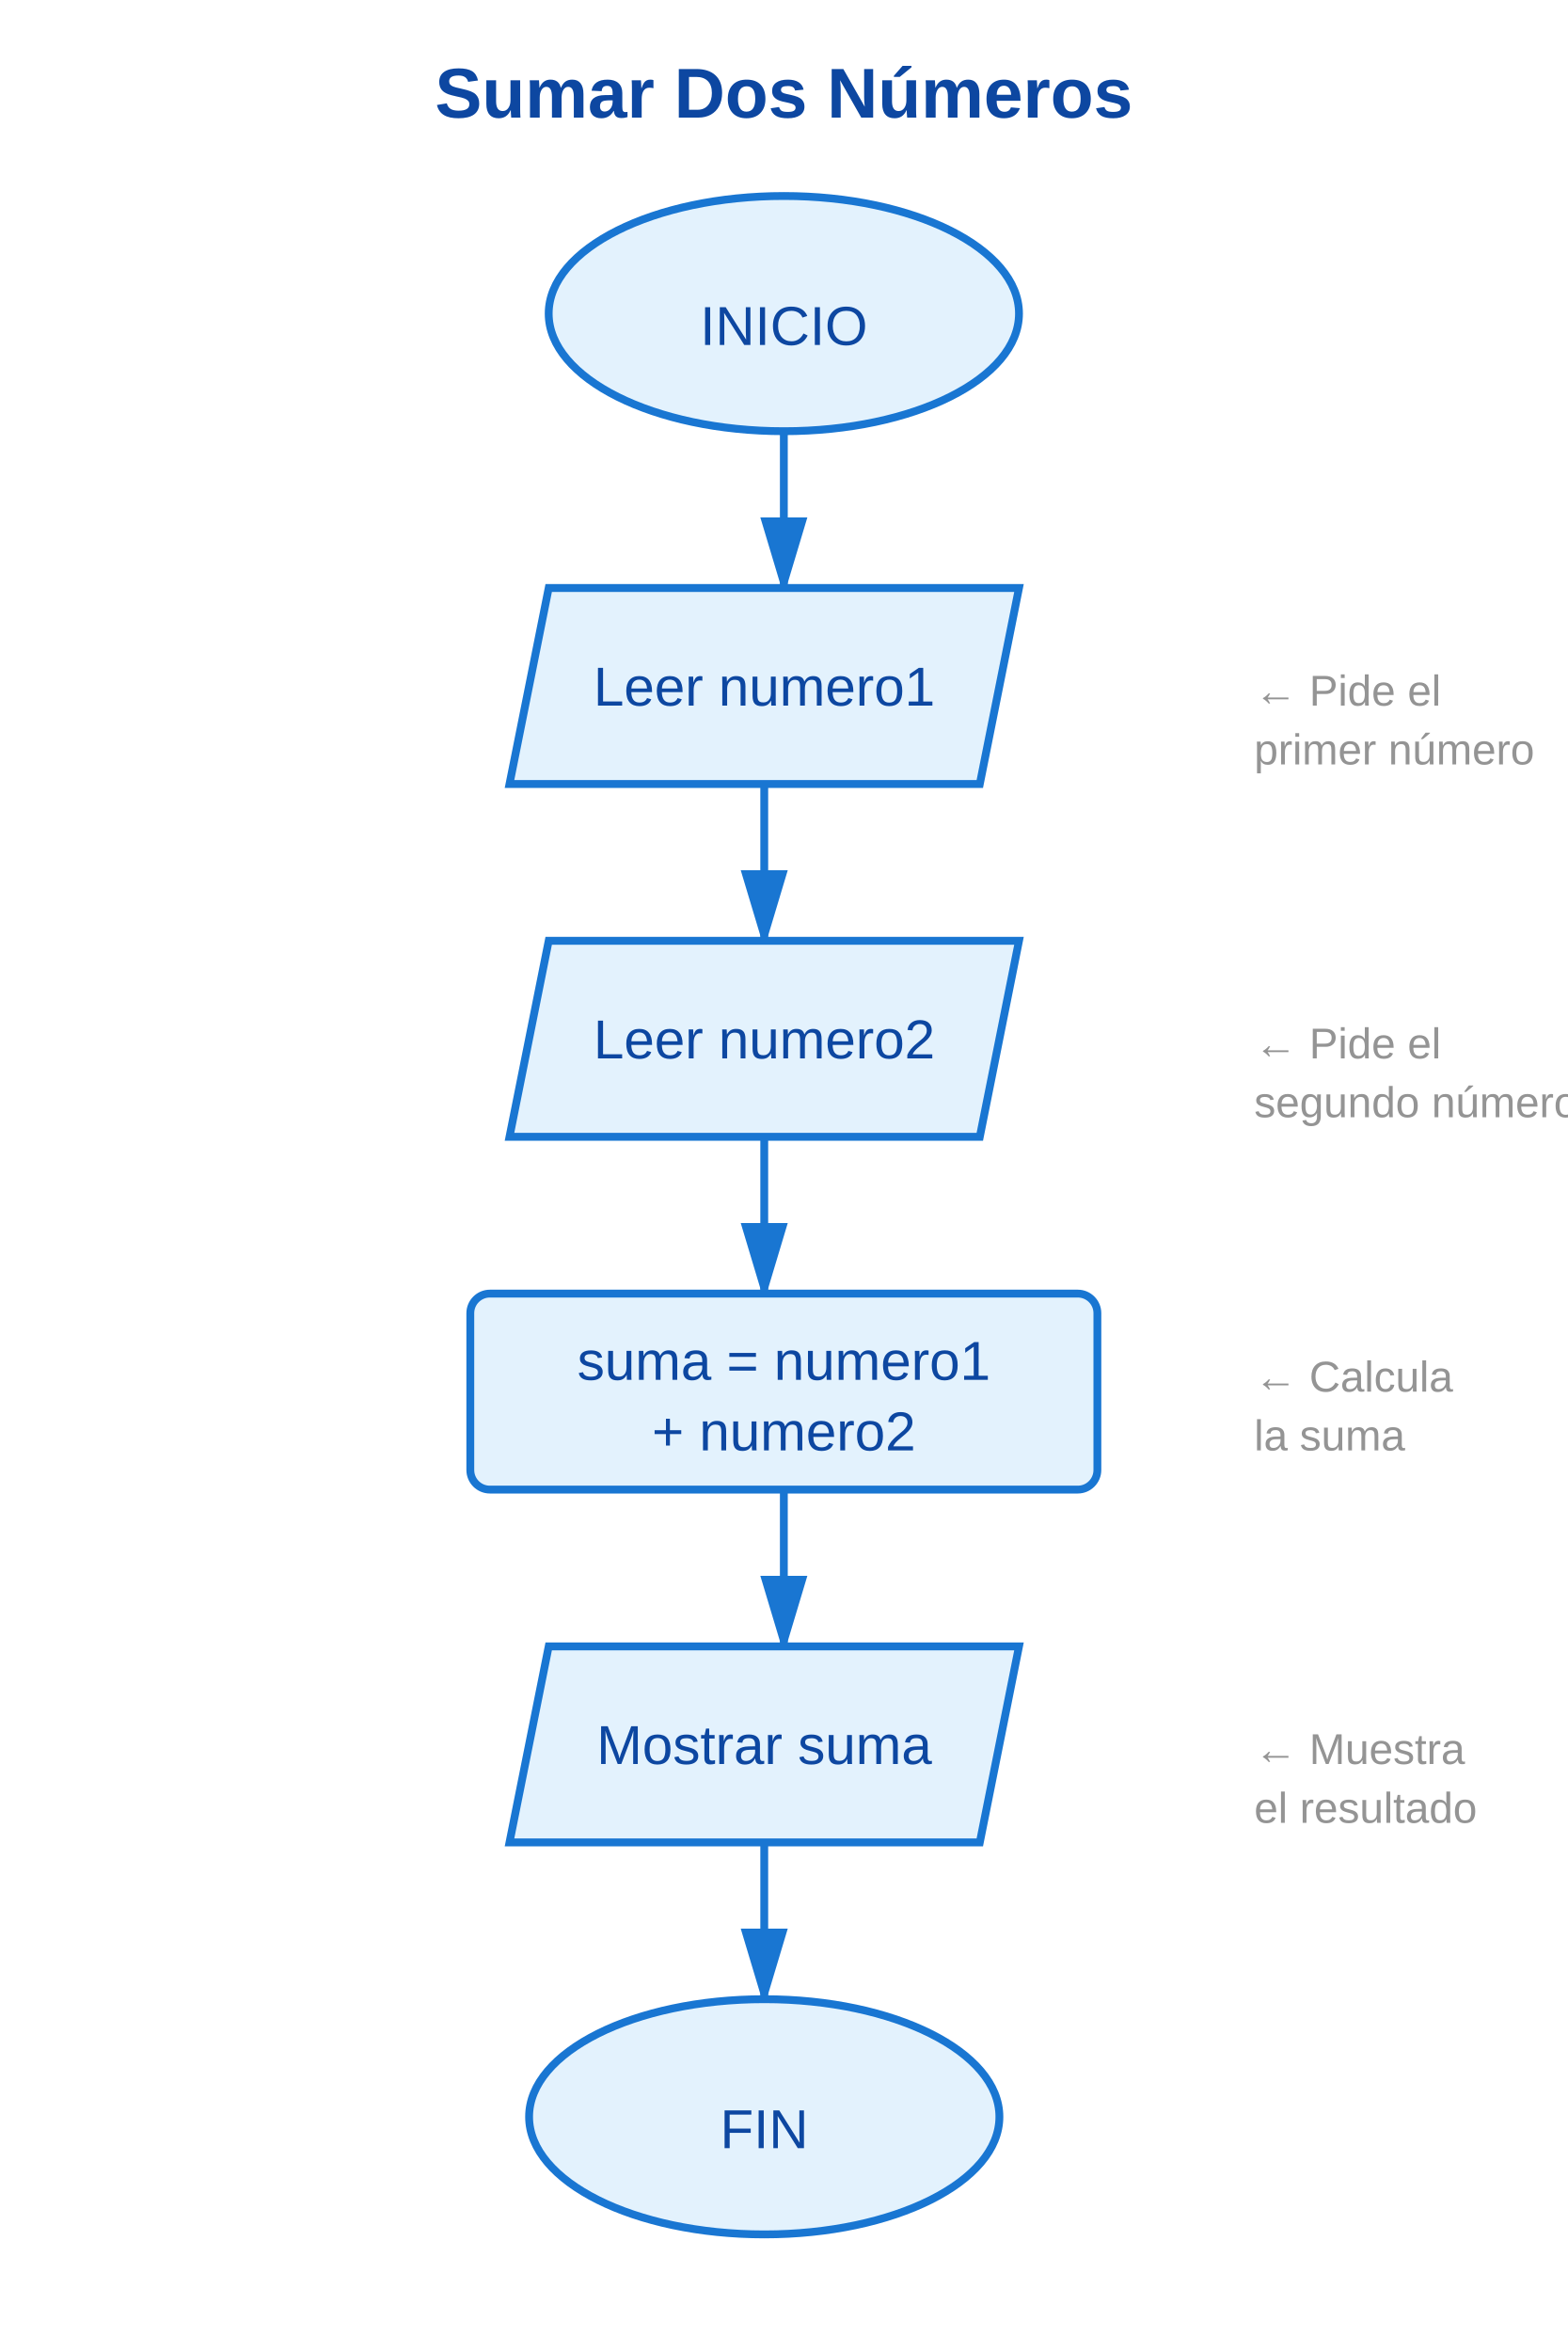
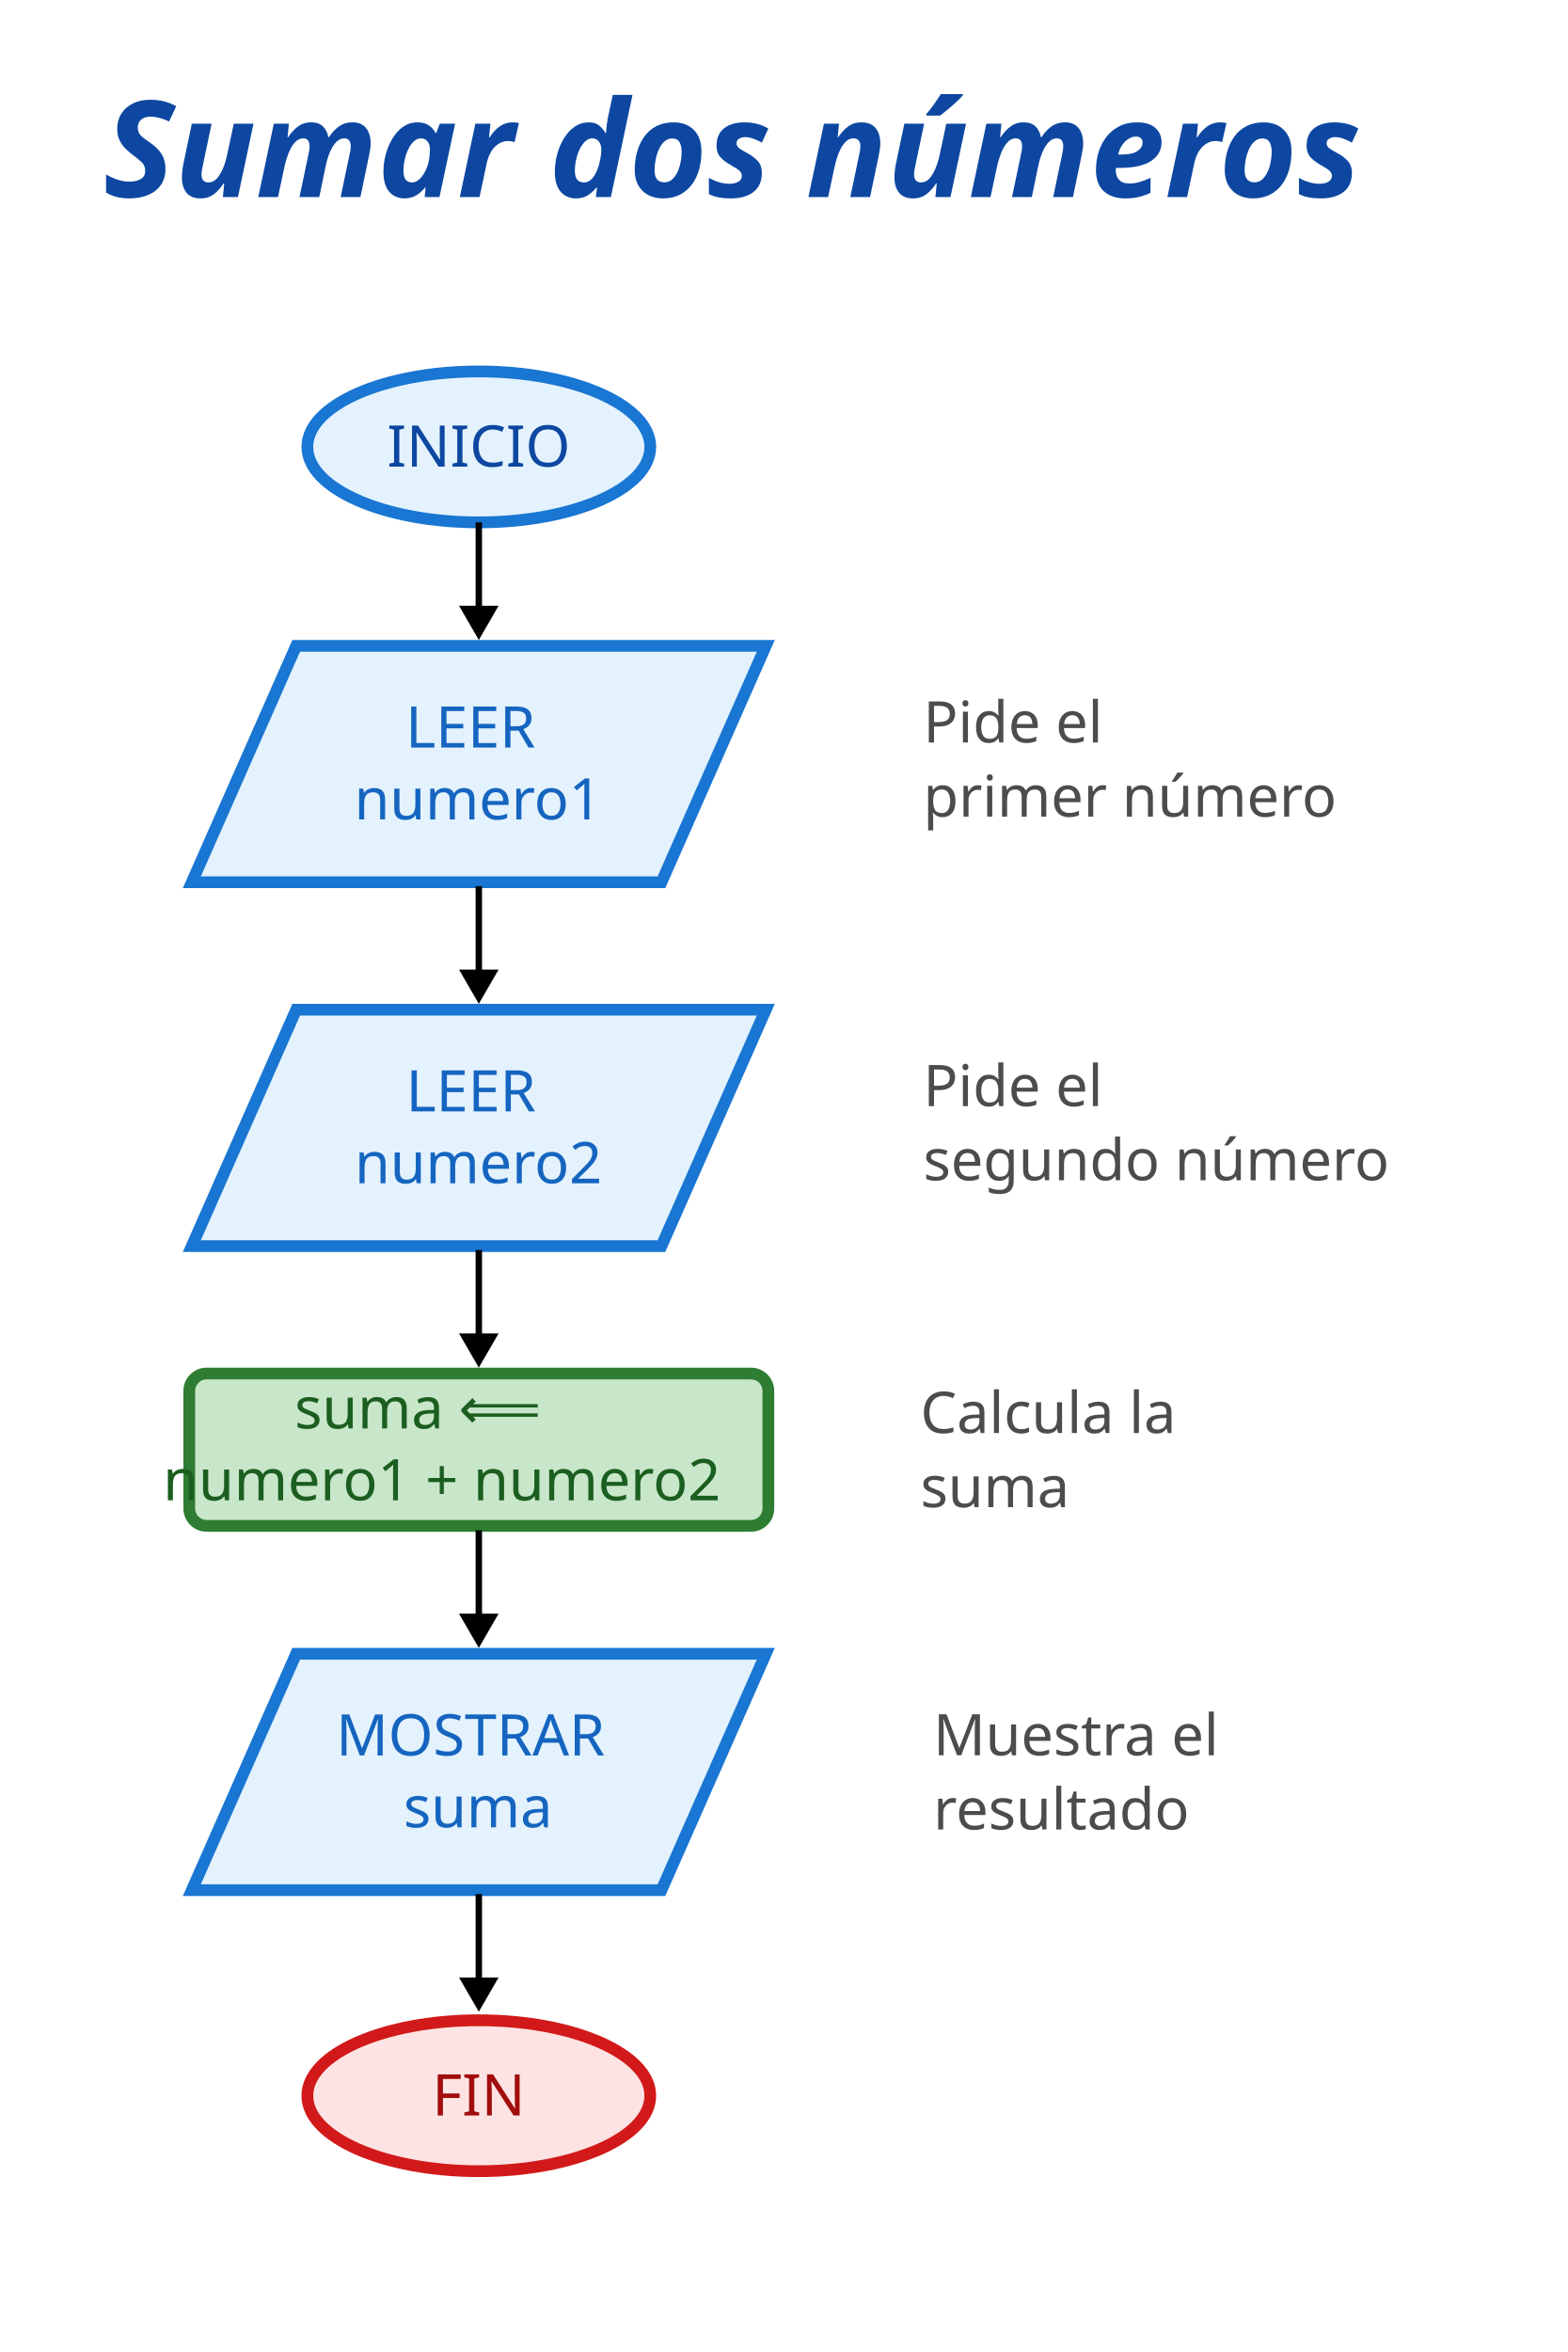
- <svg xmlns="http://www.w3.org/2000/svg" width="400" height="600" viewBox="0 0 400 600">
-   <defs>
-     <style>
+ <svg xmlns="http://www.w3.org/2000/svg" width="400" height="600" viewBox="0 0 400 600" version="1.1" id="svg16">
+   <defs id="defs1">
+     <rect x="233.85" y="155.185" width="78.665" height="44.338" id="rect7" />
+     <style id="style1">
      .box { fill: #e3f2fd; stroke: #1976d2; stroke-width: 2; }
      .text { font-family: 'Arial', sans-serif; font-size: 14px; fill: #0d47a1; text-anchor: middle; }
      .title { font-family: 'Arial', sans-serif; font-size: 18px; font-weight: bold; fill: #0d47a1; text-anchor: middle; }
    </style>
    <marker id="arrow" markerWidth="10" markerHeight="10" refX="9" refY="3" orient="auto">
-       <polygon points="0 0, 10 3, 0 6" fill="#1976d2" />
+       <polygon points="0 0, 10 3, 0 6" fill="#1976d2" id="polygon1" />
+     </marker>
+     <marker style="overflow:visible" id="Triangle" refX="0" refY="0" orient="auto-start-reverse" markerWidth="1" markerHeight="1" viewBox="0 0 1 1" preserveAspectRatio="xMidYMid">
+       <path transform="scale(0.5)" style="fill:context-stroke;fill-rule:evenodd;stroke:context-stroke;stroke-width:1pt" d="M 5.77,0 -2.88,5 V -5 Z" id="path135" />
+     </marker>
+     <marker style="overflow:visible" id="Triangle-5" refX="0" refY="0" orient="auto-start-reverse" markerWidth="1" markerHeight="1" viewBox="0 0 1 1" preserveAspectRatio="xMidYMid">
+       <path transform="scale(0.5)" style="fill:context-stroke;fill-rule:evenodd;stroke:context-stroke;stroke-width:1pt" d="M 5.77,0 -2.88,5 V -5 Z" id="path135-6" />
+     </marker>
+     <marker style="overflow:visible" id="Triangle-9" refX="0" refY="0" orient="auto-start-reverse" markerWidth="1" markerHeight="1" viewBox="0 0 1 1" preserveAspectRatio="xMidYMid">
+       <path transform="scale(0.5)" style="fill:context-stroke;fill-rule:evenodd;stroke:context-stroke;stroke-width:1pt" d="M 5.77,0 -2.88,5 V -5 Z" id="path135-1" />
+     </marker>
+     <marker style="overflow:visible" id="Triangle-3" refX="0" refY="0" orient="auto-start-reverse" markerWidth="1" markerHeight="1" viewBox="0 0 1 1" preserveAspectRatio="xMidYMid">
+       <path transform="scale(0.5)" style="fill:context-stroke;fill-rule:evenodd;stroke:context-stroke;stroke-width:1pt" d="M 5.77,0 -2.88,5 V -5 Z" id="path135-60" />
+     </marker>
+     <marker style="overflow:visible" id="Triangle-3-2" refX="0" refY="0" orient="auto-start-reverse" markerWidth="1" markerHeight="1" viewBox="0 0 1 1" preserveAspectRatio="xMidYMid">
+       <path transform="scale(0.5)" style="fill:context-stroke;fill-rule:evenodd;stroke:context-stroke;stroke-width:1pt" d="M 5.77,0 -2.88,5 V -5 Z" id="path135-60-0" />
    </marker>
  </defs>
-   <text x="200" y="30" class="title">Sumar Dos Números</text>
-   <ellipse cx="200" cy="80" rx="60" ry="30" class="box" />
-   <text x="200" y="88" class="text">INICIO</text>
-   <line x1="200" y1="110" x2="200" y2="150" stroke="#1976d2" stroke-width="2" marker-end="url(#arrow)" />
-   <path d="M 140,150 L 260,150 L 250,200 L 130,200 Z" class="box" />
-   <text x="195" y="180" class="text">Leer numero1</text>
-   <line x1="195" y1="200" x2="195" y2="240" stroke="#1976d2" stroke-width="2" marker-end="url(#arrow)" />
-   <path d="M 140,240 L 260,240 L 250,290 L 130,290 Z" class="box" />
-   <text x="195" y="270" class="text">Leer numero2</text>
-   <line x1="195" y1="290" x2="195" y2="330" stroke="#1976d2" stroke-width="2" marker-end="url(#arrow)" />
-   <rect x="120" y="330" width="160" height="50" rx="5" class="box" />
-   <text x="200" y="352" class="text">suma = numero1</text>
-   <text x="200" y="370" class="text">+ numero2</text>
-   <line x1="200" y1="380" x2="200" y2="420" stroke="#1976d2" stroke-width="2" marker-end="url(#arrow)" />
-   <path d="M 140,420 L 260,420 L 250,470 L 130,470 Z" class="box" />
-   <text x="195" y="450" class="text">Mostrar suma</text>
-   <line x1="195" y1="470" x2="195" y2="510" stroke="#1976d2" stroke-width="2" marker-end="url(#arrow)" />
-   <ellipse cx="195" cy="540" rx="60" ry="30" class="box" />
-   <text x="195" y="548" class="text">FIN</text>
-   <g opacity="0.7">
-     <text x="320" y="180" font-family="Arial" font-size="11" fill="#666">← Pide el</text>
-     <text x="320" y="195" font-family="Arial" font-size="11" fill="#666">primer número</text>
-     <text x="320" y="270" font-family="Arial" font-size="11" fill="#666">← Pide el</text>
-     <text x="320" y="285" font-family="Arial" font-size="11" fill="#666">segundo número</text>
-     <text x="320" y="355" font-family="Arial" font-size="11" fill="#666">← Calcula</text>
-     <text x="320" y="370" font-family="Arial" font-size="11" fill="#666">la suma</text>
-     <text x="320" y="450" font-family="Arial" font-size="11" fill="#666">← Muestra</text>
-     <text x="320" y="465" font-family="Arial" font-size="11" fill="#666">el resultado</text>
+   <text xml:space="preserve" id="text7" style="font-size:14.667px;line-height:normal;font-family:'DIN Next Rounded LT Pro';-inkscape-font-specification:'DIN Next Rounded LT Pro, Normal';text-align:center;text-decoration-color:#000000;writing-mode:lr-tb;direction:ltr;white-space:pre;shape-inside:url(#rect7);display:inline;opacity:0.7;fill:#000000;fill-opacity:1;stroke:none;stroke-width:1.969;stroke-linejoin:bevel;stroke-miterlimit:4.4" />
+   <text xml:space="preserve" style="font-style:italic;font-variant:normal;font-weight:900;font-stretch:normal;font-size:34.303px;line-height:normal;font-family:Chivo;-inkscape-font-specification:'Chivo, Heavy Italic';font-variant-ligatures:normal;font-variant-caps:normal;font-variant-numeric:normal;font-variant-east-asian:normal;text-align:center;text-decoration-color:#000000;writing-mode:lr-tb;direction:ltr;text-anchor:middle;fill:#0d47a1;stroke-width:0.352;stroke-linejoin:bevel;stroke-miterlimit:4.4" x="200.206" y="50.276" id="text30">
+     <tspan id="tspan30" x="200.206" y="50.276" style="font-style:italic;font-variant:normal;font-weight:900;font-stretch:normal;font-size:34.303px;font-family:Chivo;-inkscape-font-specification:'Chivo, Heavy Italic';font-variant-ligatures:normal;font-variant-caps:normal;font-variant-numeric:normal;font-variant-east-asian:normal;stroke-width:0.352">Sumar dos números</tspan>
+   </text>
+   <g id="g22" transform="translate(16.68409,18.01245)">
+     <text xml:space="preserve" style="font-size:14.667px;line-height:normal;font-family:'DIN Next Rounded LT Pro';-inkscape-font-specification:'DIN Next Rounded LT Pro, Normal';text-align:start;text-decoration-color:#000000;writing-mode:lr-tb;direction:ltr;text-anchor:start;opacity:0.7;fill:#000000;fill-opacity:1;stroke:none;stroke-width:2.9;stroke-linejoin:bevel;stroke-miterlimit:4.4" x="218.885" y="171.396" id="text6">
+       <tspan id="tspan6" x="218.885" y="171.396" style="font-style:normal;font-variant:normal;font-weight:normal;font-stretch:normal;font-size:14.667px;font-family:Chivo;-inkscape-font-specification:Chivo;text-align:start;text-anchor:start;stroke-width:2.9">Pide el</tspan>
+       <tspan x="218.885" y="190.315" style="font-style:normal;font-variant:normal;font-weight:normal;font-stretch:normal;font-size:14.667px;font-family:Chivo;-inkscape-font-specification:Chivo;text-align:start;text-anchor:start;stroke-width:2.9" id="tspan8">primer número</tspan>
+     </text>
+     <text xml:space="preserve" style="font-size:14.667px;line-height:normal;font-family:'DIN Next Rounded LT Pro';-inkscape-font-specification:'DIN Next Rounded LT Pro, Normal';text-align:start;text-decoration-color:#000000;writing-mode:lr-tb;direction:ltr;text-anchor:start;opacity:0.7;fill:#000000;fill-opacity:1;stroke:none;stroke-width:2.9;stroke-linejoin:bevel;stroke-miterlimit:4.4" x="218.885" y="264.158" id="text17">
+       <tspan id="tspan9" x="218.885" y="264.158" style="font-style:normal;font-variant:normal;font-weight:normal;font-stretch:normal;font-size:14.667px;font-family:Chivo;-inkscape-font-specification:Chivo;text-align:start;text-anchor:start;stroke-width:2.9">Pide el</tspan>
+       <tspan x="218.885" y="283.076" style="font-style:normal;font-variant:normal;font-weight:normal;font-stretch:normal;font-size:14.667px;font-family:Chivo;-inkscape-font-specification:Chivo;text-align:start;text-anchor:start;stroke-width:2.9" id="tspan10">segundo número</tspan>
+     </text>
+     <text xml:space="preserve" style="font-size:14.667px;line-height:normal;font-family:'DIN Next Rounded LT Pro';-inkscape-font-specification:'DIN Next Rounded LT Pro, Normal';text-align:start;text-decoration-color:#000000;writing-mode:lr-tb;direction:ltr;text-anchor:start;opacity:0.7;fill:#000000;fill-opacity:1;stroke:none;stroke-width:2.9;stroke-linejoin:bevel;stroke-miterlimit:4.4" x="218.17" y="347.554" id="text18">
+       <tspan x="218.17" y="347.554" style="font-style:normal;font-variant:normal;font-weight:normal;font-stretch:normal;font-size:14.667px;font-family:Chivo;-inkscape-font-specification:Chivo;text-align:start;text-anchor:start;stroke-width:2.9" id="tspan18">Calcula la</tspan>
+       <tspan x="218.17" y="366.473" style="font-style:normal;font-variant:normal;font-weight:normal;font-stretch:normal;font-size:14.667px;font-family:Chivo;-inkscape-font-specification:Chivo;text-align:start;text-anchor:start;stroke-width:2.9" id="tspan19">suma</tspan>
+     </text>
+     <text xml:space="preserve" style="font-size:14.667px;line-height:normal;font-family:'DIN Next Rounded LT Pro';-inkscape-font-specification:'DIN Next Rounded LT Pro, Normal';text-align:start;text-decoration-color:#000000;writing-mode:lr-tb;direction:ltr;text-anchor:start;opacity:0.7;fill:#000000;fill-opacity:1;stroke:none;stroke-width:2.9;stroke-linejoin:bevel;stroke-miterlimit:4.4" x="221.455" y="429.769" id="text21">
+       <tspan x="221.455" y="429.769" style="font-style:normal;font-variant:normal;font-weight:normal;font-stretch:normal;font-size:14.667px;font-family:Chivo;-inkscape-font-specification:Chivo;text-align:start;text-anchor:start;stroke-width:2.9" id="tspan21">Muestra el</tspan>
+       <tspan x="221.455" y="448.687" style="font-style:normal;font-variant:normal;font-weight:normal;font-stretch:normal;font-size:14.667px;font-family:Chivo;-inkscape-font-specification:Chivo;text-align:start;text-anchor:start;stroke-width:2.9" id="tspan22">resultado</tspan>
+     </text>
+     <path d="M 58.888,146.751 H 178.71 l -26.627,60.303 H 32.261 Z" class="symbol-box" id="path9" style="fill:#e3f2fd;stroke:#1976d2;stroke-width:3;stroke-dasharray:none" />
+     <text x="105.273" y="172.693" class="symbol-text" id="text10-5" style="font-size:14.667px;font-family:Chivo, sans-serif;text-anchor:middle;fill:#1565c0">
+       <tspan id="tspan23" x="105.273" y="172.693">LEER</tspan>
+       <tspan id="tspan24" x="105.273" y="191.027">numero1</tspan>
+     </text>
+     <path style="fill:#000000;fill-opacity:1;stroke:#000000;stroke-width:1.639;stroke-linejoin:bevel;stroke-miterlimit:4.4;stroke-dasharray:none;stroke-opacity:1;marker-end:url(#Triangle)" d="m 105.486,208.056 v 24.186" id="path41" />
+     <path d="M 58.888,239.564 H 178.71 l -26.627,60.303 H 32.261 Z" class="symbol-box" id="path9-6" style="fill:#e3f2fd;stroke:#1976d2;stroke-width:3;stroke-dasharray:none" />
+     <text x="105.376" y="265.506" class="symbol-text" id="text10-5-1" style="font-size:14.667px;font-family:Chivo, sans-serif;text-anchor:middle;fill:#1565c0">
+       <tspan id="tspan25" x="105.376" y="265.506">LEER</tspan>
+       <tspan id="tspan26" x="105.376" y="283.84">numero2</tspan>
+     </text>
+     <path style="fill:#000000;fill-opacity:1;stroke:#000000;stroke-width:1.639;stroke-linejoin:bevel;stroke-miterlimit:4.4;stroke-dasharray:none;stroke-opacity:1;marker-end:url(#Triangle-3)" d="m 105.486,300.869 v 24.186" id="path41-7" />
+     <path d="m 58.888,403.87 h 119.822 l -26.627,60.303 H 32.261 Z" class="symbol-box" id="path9-6-7" style="fill:#e3f2fd;stroke:#1976d2;stroke-width:3;stroke-dasharray:none" />
+     <text x="105.273" y="429.812" class="symbol-text" id="text10-5-1-5" style="font-size:14.667px;font-family:Chivo, sans-serif;text-anchor:middle;fill:#1565c0">
+       <tspan id="tspan4" x="105.273" y="429.812">MOSTRAR</tspan>
+       <tspan id="tspan5" x="105.273" y="448.145">suma</tspan>
+     </text>
+     <path style="fill:#000000;fill-opacity:1;stroke:#000000;stroke-width:1.639;stroke-linejoin:bevel;stroke-miterlimit:4.4;stroke-dasharray:none;stroke-opacity:1;marker-end:url(#Triangle-3-2)" d="m 105.486,465.175 v 24.186" id="path41-7-2" />
+     <rect x="31.608" y="332.377" width="147.755" height="38.86" rx="4.433" fill="#c8e6c9" stroke="#2e7d32" stroke-width="2.439" id="rect1" style="stroke-width:3;stroke-dasharray:none" />
+     <text xml:space="preserve" style="font-style:normal;font-variant:normal;font-weight:normal;font-stretch:normal;font-size:14.667px;line-height:normal;font-family:Chivo;-inkscape-font-specification:'Chivo, Normal';font-variant-ligatures:normal;font-variant-caps:normal;font-variant-numeric:normal;font-variant-east-asian:normal;text-align:center;text-decoration-color:#000000;writing-mode:lr-tb;direction:ltr;text-anchor:middle;fill:#1b5e20;fill-opacity:1;stroke-width:2;stroke-linejoin:bevel;stroke-miterlimit:4.4;stroke-dasharray:none" x="105.588" y="346.388" id="text31">
+       <tspan id="tspan31" style="fill:#1b5e20;fill-opacity:1;stroke-width:2" x="105.588" y="346.388">suma ⟸ </tspan>
+       <tspan style="fill:#1b5e20;fill-opacity:1;stroke-width:2" x="105.588" y="364.721" id="tspan27">numero1 + numero2</tspan>
+     </text>
+     <path style="fill:#000000;fill-opacity:1;stroke:#000000;stroke-width:1.639;stroke-linejoin:bevel;stroke-miterlimit:4.4;stroke-dasharray:none;stroke-opacity:1;marker-end:url(#Triangle-5)" d="m 105.486,372.362 v 24.186" id="path39" />
+     <ellipse cx="105.486" cy="95.993" rx="43.75" ry="19.25" fill="#e3f2fd" stroke="#1976d2" stroke-width="1.75" id="ellipse1-2" style="stroke-width:3;stroke-dasharray:none" />
+     <text x="105.449" y="101.024" font-family="Chivo" font-size="11.375px" fill="#0d47a1" text-anchor="middle" font-weight="bold" id="text1-9" style="font-style:normal;font-variant:normal;font-weight:normal;font-stretch:normal;font-size:14.667px;font-family:Chivo;-inkscape-font-specification:'Chivo, Normal';font-variant-ligatures:normal;font-variant-caps:normal;font-variant-numeric:normal;font-variant-east-asian:normal;stroke-width:0.875">INICIO</text>
+     <path style="fill:#000000;fill-opacity:1;stroke:#000000;stroke-width:1.639;stroke-linejoin:bevel;stroke-miterlimit:4.4;stroke-dasharray:none;stroke-opacity:1;marker-end:url(#Triangle-9)" d="m 105.486,115.243 v 24.186" id="path37" />
+     <ellipse cx="105.486" cy="516.611" rx="43.75" ry="19.25" fill="#e3f2fd" stroke="#1976d2" stroke-width="1.75" id="ellipse48" style="fill:#fde3e3;fill-opacity:1;stroke:#d21919;stroke-width:3;stroke-dasharray:none;stroke-opacity:1" />
+     <text x="105.449" y="521.642" font-family="Chivo" font-size="11.375px" fill="#0d47a1" text-anchor="middle" font-weight="bold" id="text49" style="font-style:normal;font-variant:normal;font-weight:normal;font-stretch:normal;font-size:14.667px;font-family:Chivo;-inkscape-font-specification:'Chivo, Normal';font-variant-ligatures:normal;font-variant-caps:normal;font-variant-numeric:normal;font-variant-east-asian:normal;fill:#a10d0d;fill-opacity:1;stroke:none;stroke-width:0.875">FIN</text>
  </g>
</svg>
